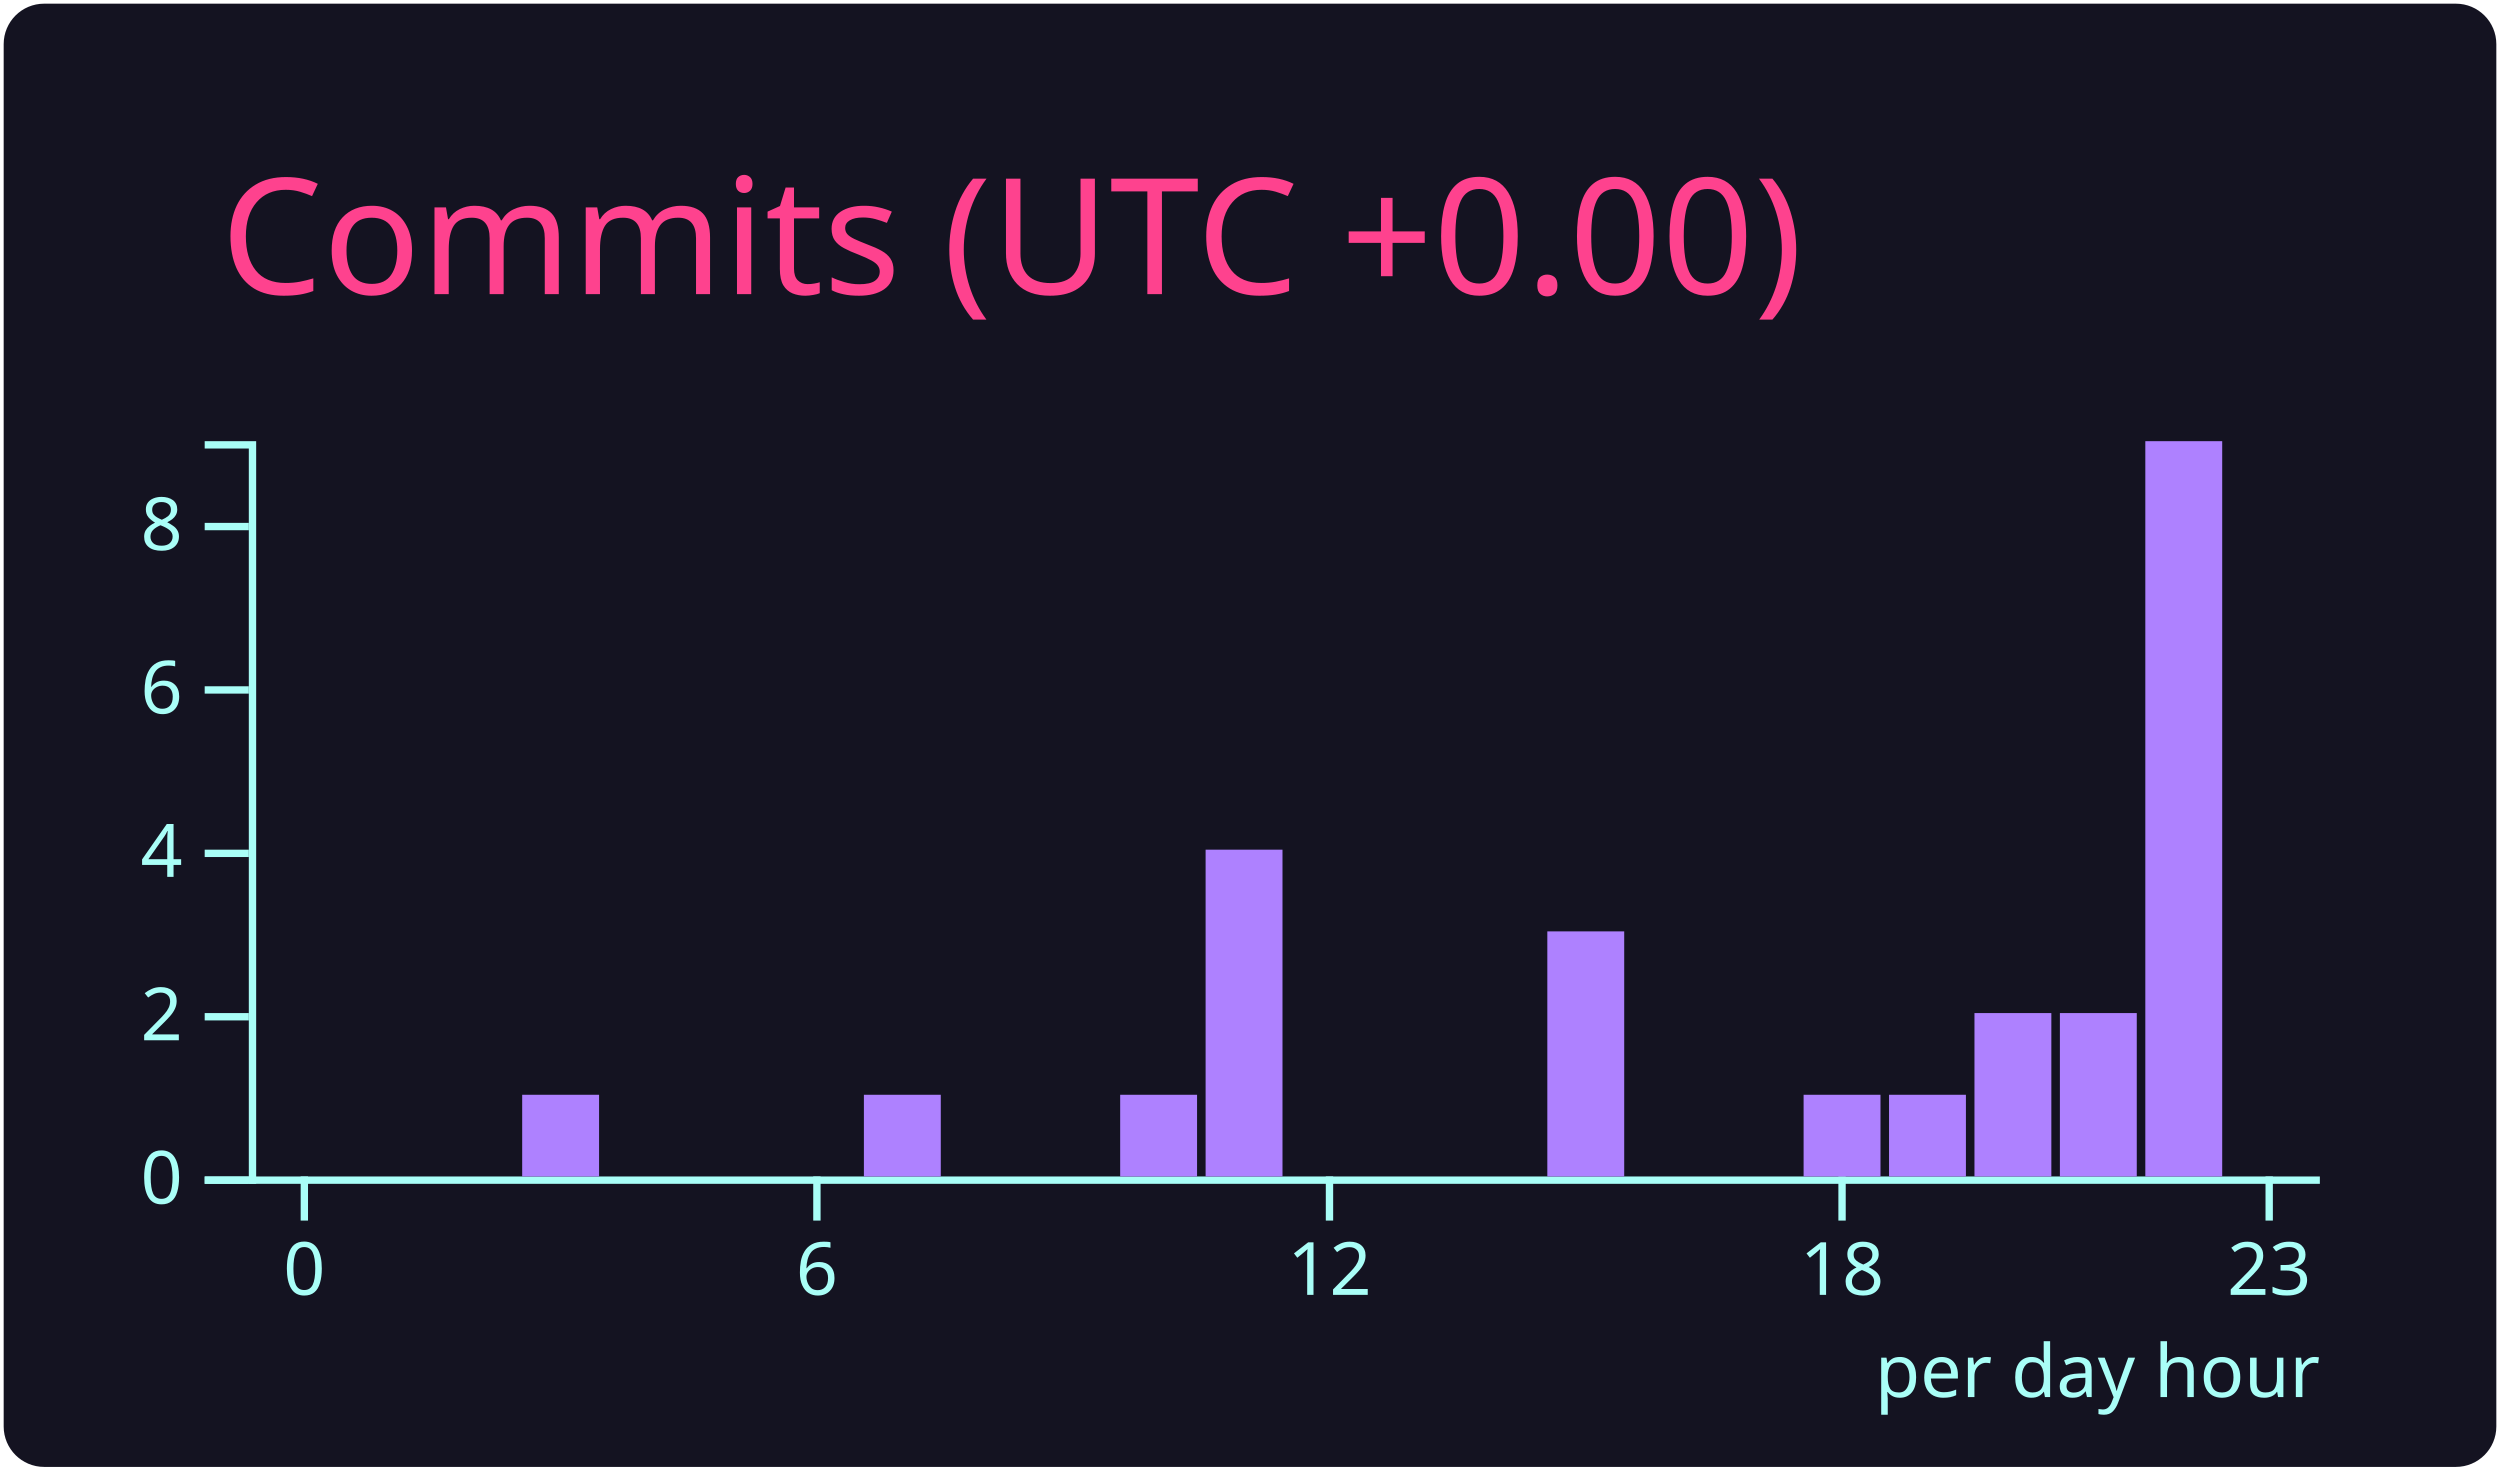
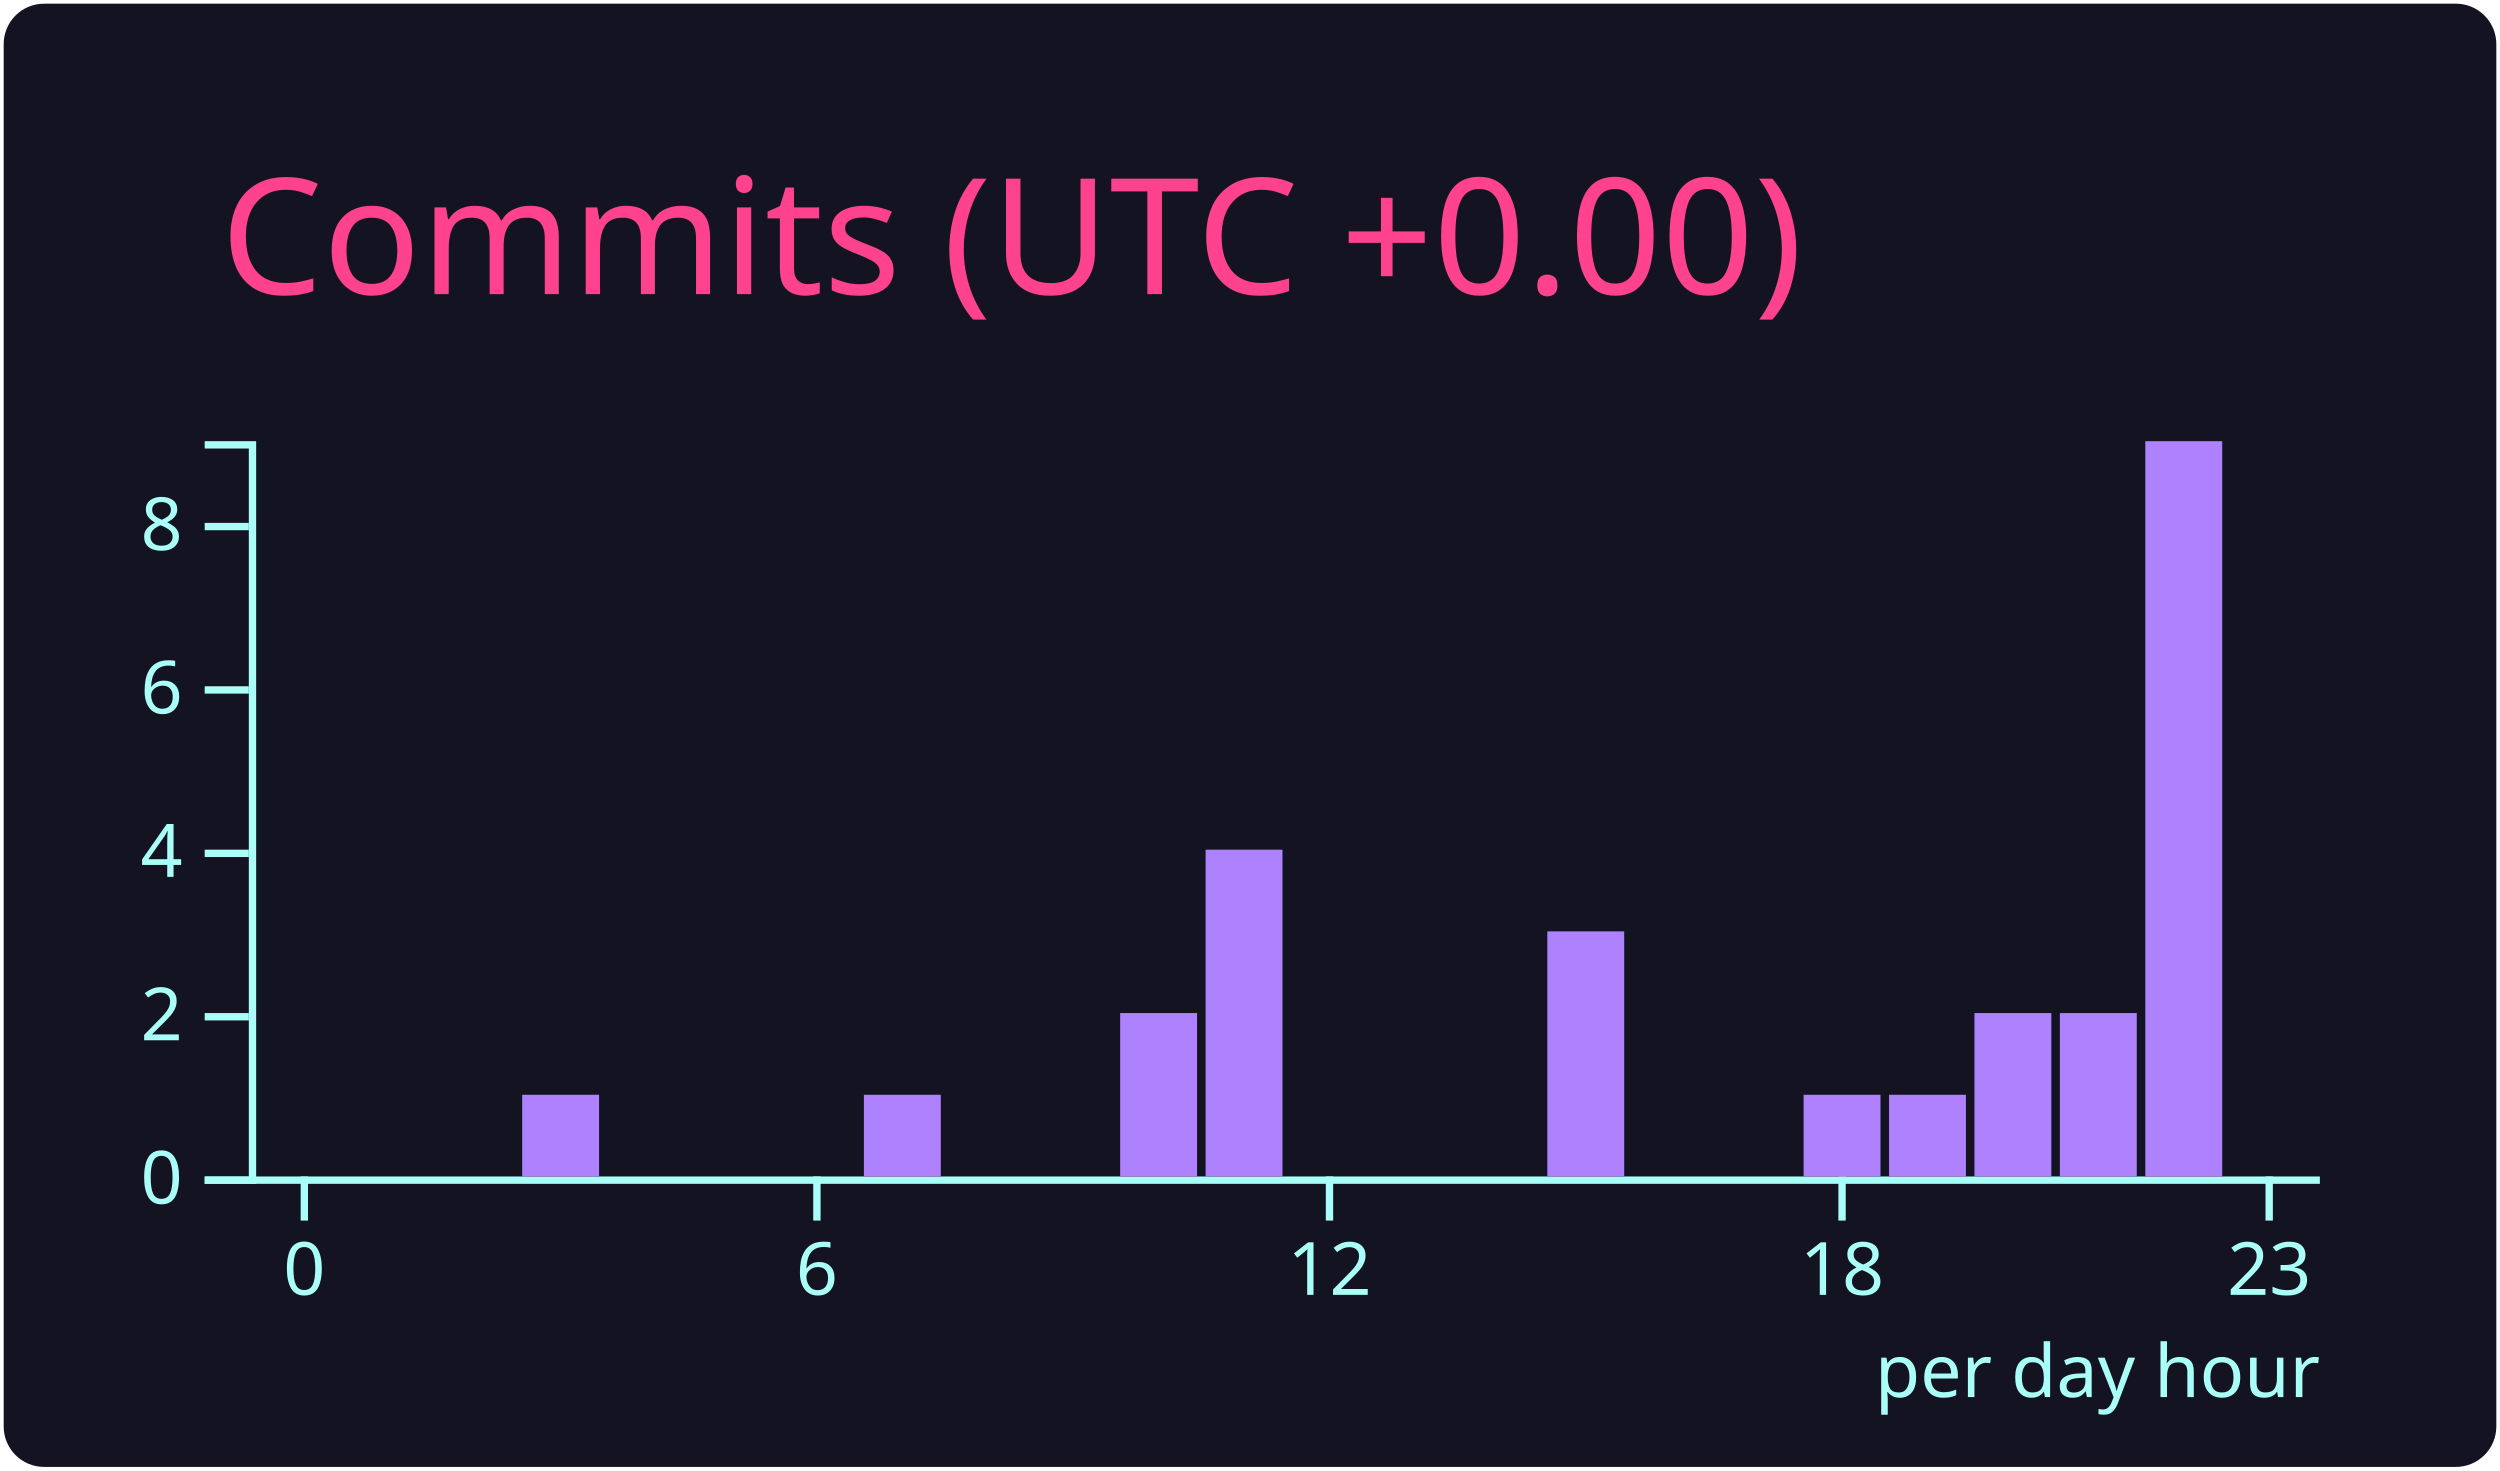
<svg xmlns="http://www.w3.org/2000/svg" width="340" height="200" viewBox="0 0 340 200">
  <style>* {
          font-family: 'Segoe UI', Ubuntu, "Helvetica Neue", Sans-Serif
        }</style>
  <g class="gpsc-root">
    <rect x="1" y="1" rx="5" ry="5" height="99%" width="99.412%" stroke="#141321" stroke-width="1" fill="#141321" stroke-opacity="1" />
    <text x="30" y="40" class="gpsc-item" style="--gpsc-i: 0; font-size: 22px; fill: #fe428e;">Commits (UTC +0.00)</text>
    <g transform="translate(0,40)">
      <g color="#ae81ff" transform="translate(35,20)">
        <g color="#a9fef7" transform="translate(0,100)" fill="none" font-size="10" font-family="sans-serif" text-anchor="middle">
          <path class="domain" stroke="currentColor" d="M-1.162,0.5H280.5" />
          <g class="tick" opacity="1" transform="translate(6.390041,0)">
            <line stroke="currentColor" y2="6" />
            <text fill="currentColor" y="9" dy="0.71em">0</text>
          </g>
          <g class="tick" opacity="1" transform="translate(76.09959,0)">
            <line stroke="currentColor" y2="6" />
            <text fill="currentColor" y="9" dy="0.71em">6</text>
          </g>
          <g class="tick" opacity="1" transform="translate(145.8091,0)">
            <line stroke="currentColor" y2="6" />
            <text fill="currentColor" y="9" dy="0.71em">12</text>
          </g>
          <g class="tick" opacity="1" transform="translate(215.5187,0)">
            <line stroke="currentColor" y2="6" />
            <text fill="currentColor" y="9" dy="0.71em">18</text>
          </g>
          <g class="tick" opacity="1" transform="translate(273.61,0)">
            <line stroke="currentColor" y2="6" />
            <text fill="currentColor" y="9" dy="0.71em">23</text>
          </g>
        </g>
        <g color="#a9fef7" transform="translate(-1.161826,0)" fill="none" font-size="10" font-family="sans-serif" text-anchor="end">
          <path class="domain" stroke="currentColor" d="M-6,100.5H0.5V0.5H-6" />
          <g class="tick" opacity="1" transform="translate(0,100.5)">
            <line stroke="currentColor" x2="-6" />
            <text fill="currentColor" x="-9" dy="0.32em">0</text>
          </g>
          <g class="tick" opacity="1" transform="translate(0,78.27778)">
            <line stroke="currentColor" x2="-6" />
            <text fill="currentColor" x="-9" dy="0.32em">2</text>
          </g>
          <g class="tick" opacity="1" transform="translate(0,56.05556)">
            <line stroke="currentColor" x2="-6" />
            <text fill="currentColor" x="-9" dy="0.32em">4</text>
          </g>
          <g class="tick" opacity="1" transform="translate(0,33.83333)">
            <line stroke="currentColor" x2="-6" />
            <text fill="currentColor" x="-9" dy="0.32em">6</text>
          </g>
          <g class="tick" opacity="1" transform="translate(0,11.61111)">
            <line stroke="currentColor" x2="-6" />
            <text fill="currentColor" x="-9" dy="0.32em">8</text>
          </g>
        </g>
        <rect class="bar" style="--gpsc-i: 0;" fill="#ae81ff" x="1.162" y="100" width="10.456" height="0" />
        <rect class="bar" style="--gpsc-i: 1;" fill="#ae81ff" x="12.78" y="100" width="10.456" height="0" />
        <rect class="bar" style="--gpsc-i: 2;" fill="#ae81ff" x="24.398" y="100" width="10.456" height="0" />
        <rect class="bar" style="--gpsc-i: 3;" fill="#ae81ff" x="36.017" y="88.889" width="10.456" height="11.111" />
        <rect class="bar" style="--gpsc-i: 4;" fill="#ae81ff" x="47.635" y="100" width="10.456" height="0" />
        <rect class="bar" style="--gpsc-i: 5;" fill="#ae81ff" x="59.253" y="100" width="10.456" height="0" />
        <rect class="bar" style="--gpsc-i: 6;" fill="#ae81ff" x="70.871" y="100" width="10.456" height="0" />
        <rect class="bar" style="--gpsc-i: 7;" fill="#ae81ff" x="82.49" y="88.889" width="10.456" height="11.111" />
        <rect class="bar" style="--gpsc-i: 8;" fill="#ae81ff" x="94.108" y="100" width="10.456" height="0" />
        <rect class="bar" style="--gpsc-i: 9;" fill="#ae81ff" x="105.726" y="100" width="10.456" height="0" />
-         <rect class="bar" style="--gpsc-i: 10;" fill="#ae81ff" x="117.344" y="88.889" width="10.456" height="11.111" />
+         <rect class="bar" style="--gpsc-i: 10;" fill="#ae81ff" x="117.344" y="77.778" width="10.456" height="22.222" />
        <rect class="bar" style="--gpsc-i: 11;" fill="#ae81ff" x="128.963" y="55.556" width="10.456" height="44.444" />
        <rect class="bar" style="--gpsc-i: 12;" fill="#ae81ff" x="140.581" y="100" width="10.456" height="0" />
        <rect class="bar" style="--gpsc-i: 13;" fill="#ae81ff" x="152.199" y="100" width="10.456" height="0" />
        <rect class="bar" style="--gpsc-i: 14;" fill="#ae81ff" x="163.817" y="100" width="10.456" height="0" />
        <rect class="bar" style="--gpsc-i: 15;" fill="#ae81ff" x="175.436" y="66.667" width="10.456" height="33.333" />
        <rect class="bar" style="--gpsc-i: 16;" fill="#ae81ff" x="187.054" y="100" width="10.456" height="0" />
        <rect class="bar" style="--gpsc-i: 17;" fill="#ae81ff" x="198.672" y="100" width="10.456" height="0" />
        <rect class="bar" style="--gpsc-i: 18;" fill="#ae81ff" x="210.29" y="88.889" width="10.456" height="11.111" />
        <rect class="bar" style="--gpsc-i: 19;" fill="#ae81ff" x="221.909" y="88.889" width="10.456" height="11.111" />
        <rect class="bar" style="--gpsc-i: 20;" fill="#ae81ff" x="233.527" y="77.778" width="10.456" height="22.222" />
        <rect class="bar" style="--gpsc-i: 21;" fill="#ae81ff" x="245.145" y="77.778" width="10.456" height="22.222" />
        <rect class="bar" style="--gpsc-i: 22;" fill="#ae81ff" x="256.763" y="0" width="10.456" height="100" />
        <rect class="bar" style="--gpsc-i: 23;" fill="#ae81ff" x="268.382" y="100" width="10.456" height="0" />
        <g>
          <text y="130" x="220" style="fill: #a9fef7; font-size: 10px;">per day hour</text>
        </g>
      </g>
    </g>
  </g>
</svg>
